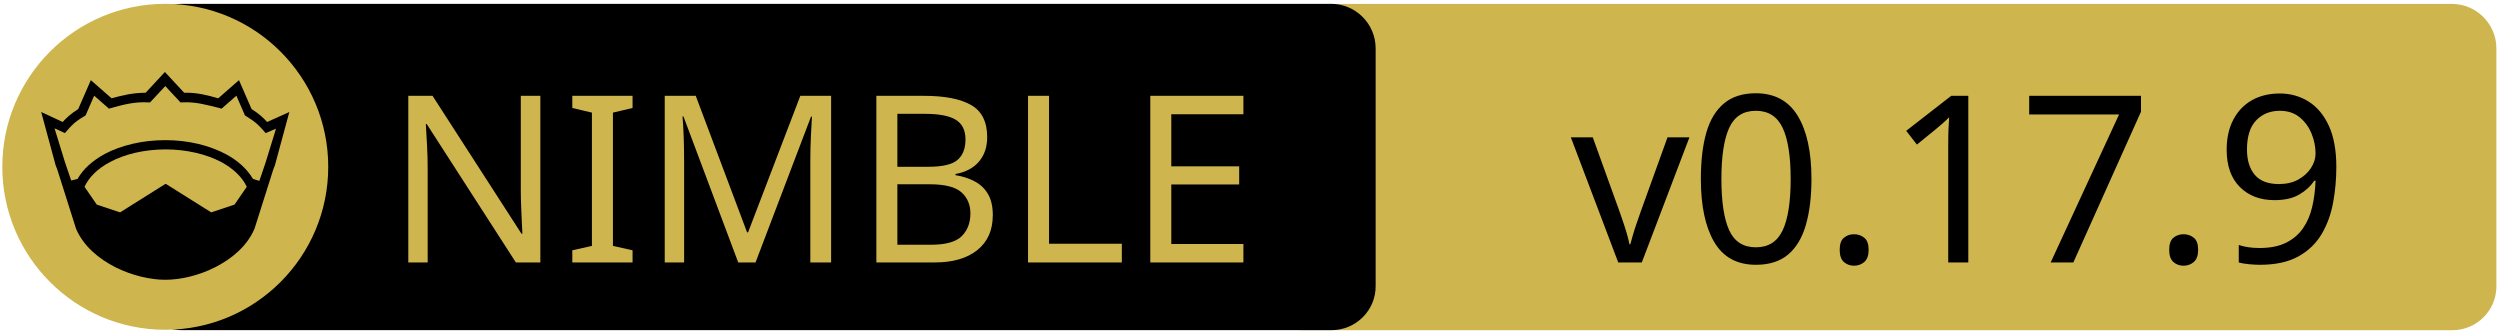
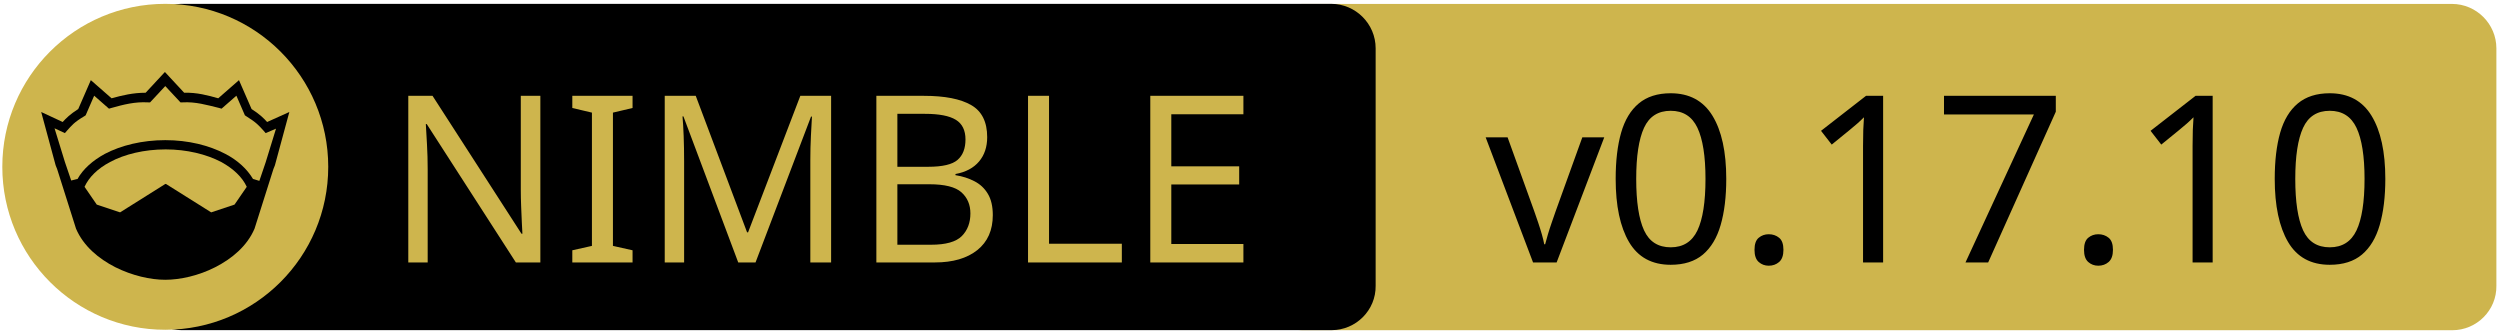
<svg xmlns="http://www.w3.org/2000/svg" xmlns:xlink="http://www.w3.org/1999/xlink" width="675" height="90" xml:space="preserve" version="1.1">
  <a xlink:href="https://github.com/elcritch/merenda">
    <g>
      <path fill="#CEB54D" id="svg_15" d="m662.123,89.159l-310.5,0c-6.6,0 -12,-5.4 -12,-12l0,-64.1c0,-6.6 5.4,-12 12,-12l310.4,0c6.6,0 12,5.4 12,12l0,64.1c0.1,6.6 -5.3,12 -11.9,12z" />
      <path id="svg_1" d="m359.524,89.139l-310.5,0c-6.6,0 -12,-5.4 -12,-12l0,-64.1c0,-6.6 5.4,-12 12,-12l310.4,0c6.6,0 12,5.4 12,12l0,64.1c0.1,6.6 -5.3,12 -11.9,12z" />
      <rect id="svg_2" fill="none" height="45.9" width="315.3" class="st0" y="24.539" x="60.224" />
      <circle id="svg_4" fill="#CEB54D" r="44" cy="45.039" cx="44.624" class="st1" />
      <g id="XMLID_4_">
        <path id="svg_5" d="m78.124,30.239l-3.9,14.4l-0.4,1l-5.1,16.1c0,0 0,0 0,0c-2,4.7 -6.1,8.1 -10.6,10.4c-4.5,2.3 -9.5,3.4 -13.5,3.4c-4,0 -8.9,-1.1 -13.5,-3.4c-4.5,-2.3 -8.6,-5.7 -10.6,-10.4c0,0 0,0 0,0l-5.1,-16.1l-0.4,-1l-3.9,-14.4l5.8,2.7c0.9,-1 2,-2.1 4.2,-3.5l3.4,-7.8l5.6,4.9c2.9,-0.8 5.8,-1.5 9.2,-1.5l5.2,-5.6l5.2,5.6c3.4,-0.1 6.4,0.7 9.2,1.5l5.6,-4.9l3.4,7.8c2.2,1.4 3.3,2.5 4.2,3.5l6,-2.7z" />
        <g id="XMLID_6_">
          <g id="svg_6">
            <path id="svg_7" fill="#CEB54D" d="m66.624,50.439l-3.3,4.8l-6.3,2.1l-12.1,-7.6c-0.1,-0.1 -0.3,-0.1 -0.4,0l-12.1,7.6l-6.3,-2.1l-3.3,-4.8c1.2,-2.6 3.5,-4.9 6.9,-6.7c3.9,-2.1 9.2,-3.4 15,-3.4c5.7,0 11,1.3 15,3.4c3.3,1.8 5.7,4.1 6.9,6.7z" class="st1" />
          </g>
          <g id="svg_8" />
        </g>
        <g id="XMLID_5_">
          <g id="svg_9">
            <path id="svg_10" fill="#CEB54D" d="m74.524,34.739l-2.8,9.1l-1.7,5l-1.6,-0.5c0,0 -0.1,0 -0.1,0c-1.6,-2.7 -4.2,-5.1 -7.5,-6.8c-4.4,-2.3 -10,-3.7 -16.2,-3.7c-6.2,0 -11.9,1.4 -16.3,3.7c-3.3,1.8 -5.9,4.1 -7.4,6.8c0,0 -0.1,0 -0.1,0l-1.6,0.4l-1.7,-5l-2.8,-9.1l2.8,1.3l0.6,-0.7c1.2,-1.3 1.8,-2.2 4.7,-3.9l0.3,-0.2l2.3,-5.3l4,3.5l0.7,-0.2c3.2,-0.9 6.3,-1.7 9.8,-1.5l0.6,0l4.1,-4.4l4.1,4.4l0.6,0c3.5,-0.2 6.5,0.7 9.8,1.5l0.7,0.2l4,-3.5l2.3,5.3l0.3,0.2c2.9,1.8 3.5,2.6 4.7,3.9l0.6,0.7l2.8,-1.2z" class="st1" />
          </g>
          <g id="svg_11" />
        </g>
      </g>
      <text x="-442" y="-350.021" id="svg_16" font-size="63px" font-family="'PT Sans Caption', 'Tahoma', 'Helvetica Neue Medium', 'PT Sans', sans-serif" fill="#CEB54D" class="st1 st2 st3" transform="matrix(1 0 0 1 546.13 420.879)">NIMBLE</text>
-       <text x="-122.0" y="-350.012" id="svg_17" font-size="63.012px" font-family="'PT Sans Caption', 'Tahoma', 'Helvetica Neue Medium', 'PT Sans', sans-serif" fill="#000000" class="st1 st2 st3" transform="matrix(1 0 0 1 546.13 420.879)">v0.17.9</text>
+       <text x="-145.0" y="-350.012" id="svg_17" font-size="63.012px" font-family="'PT Sans Caption', 'Tahoma', 'Helvetica Neue Medium', 'PT Sans', sans-serif" fill="#000000" class="st1 st2 st3" transform="matrix(1 0 0 1 546.13 420.879)">v0.17.10</text>
    </g>
  </a>
</svg>
